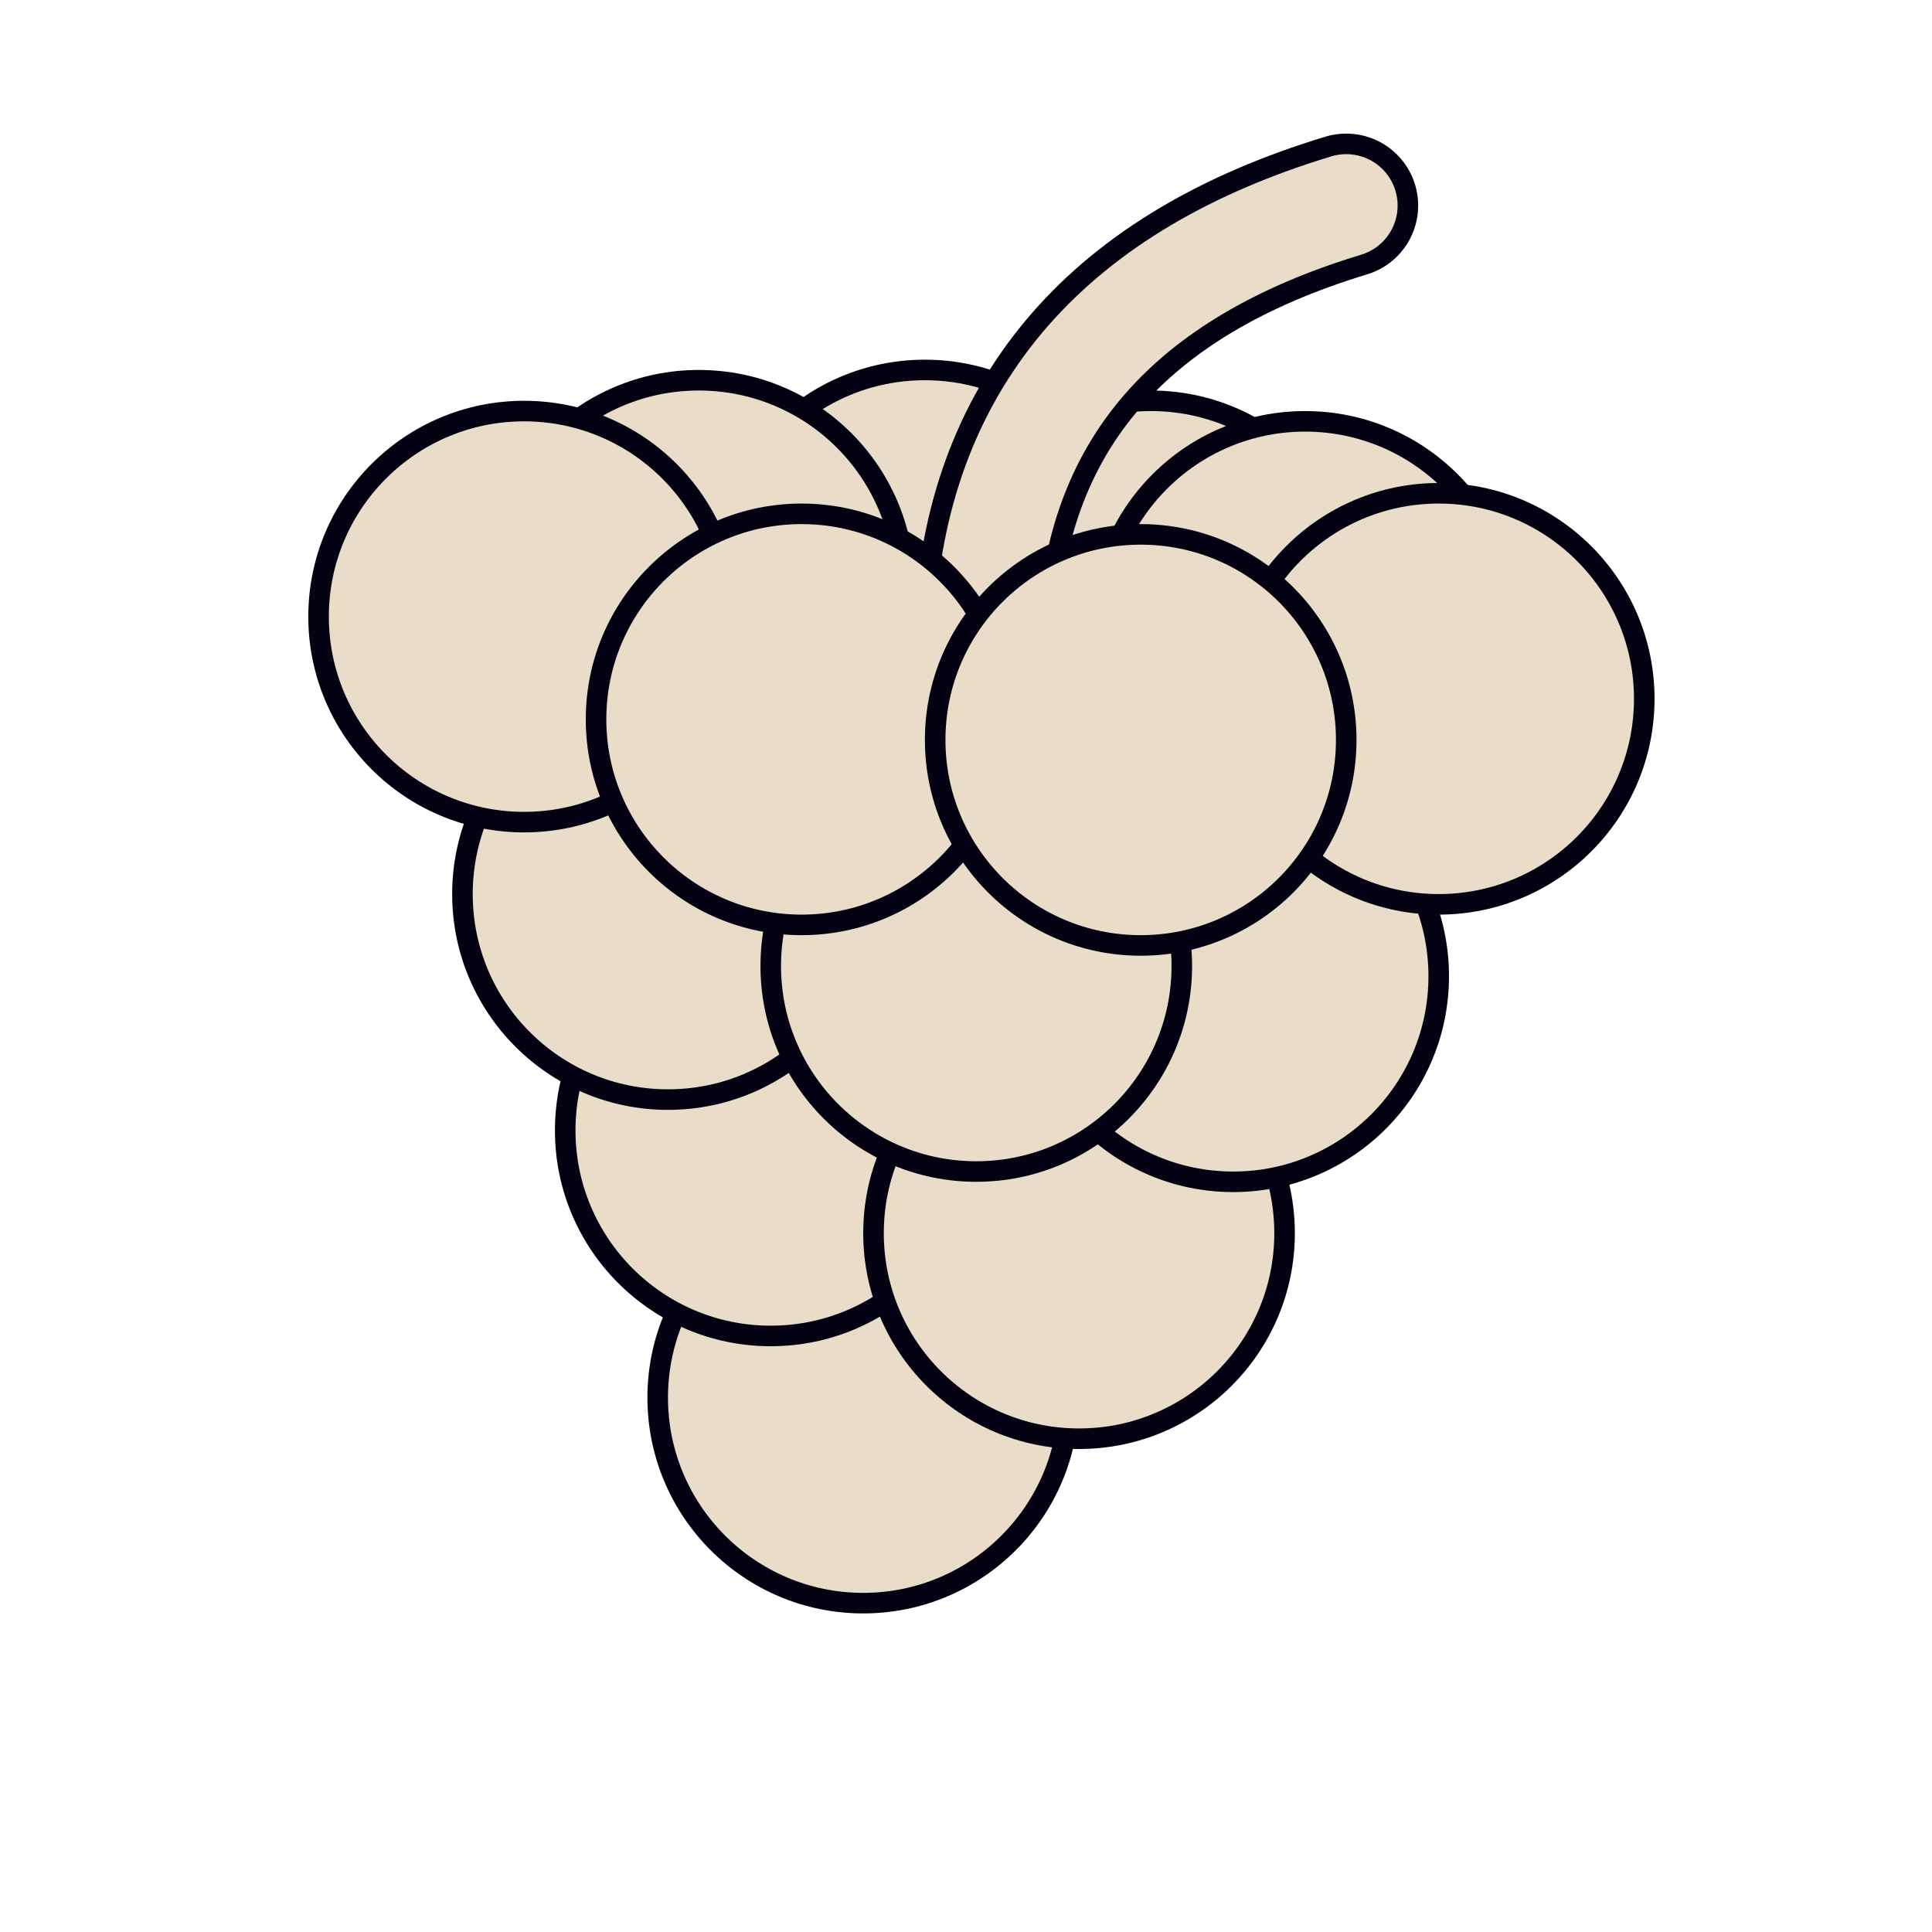
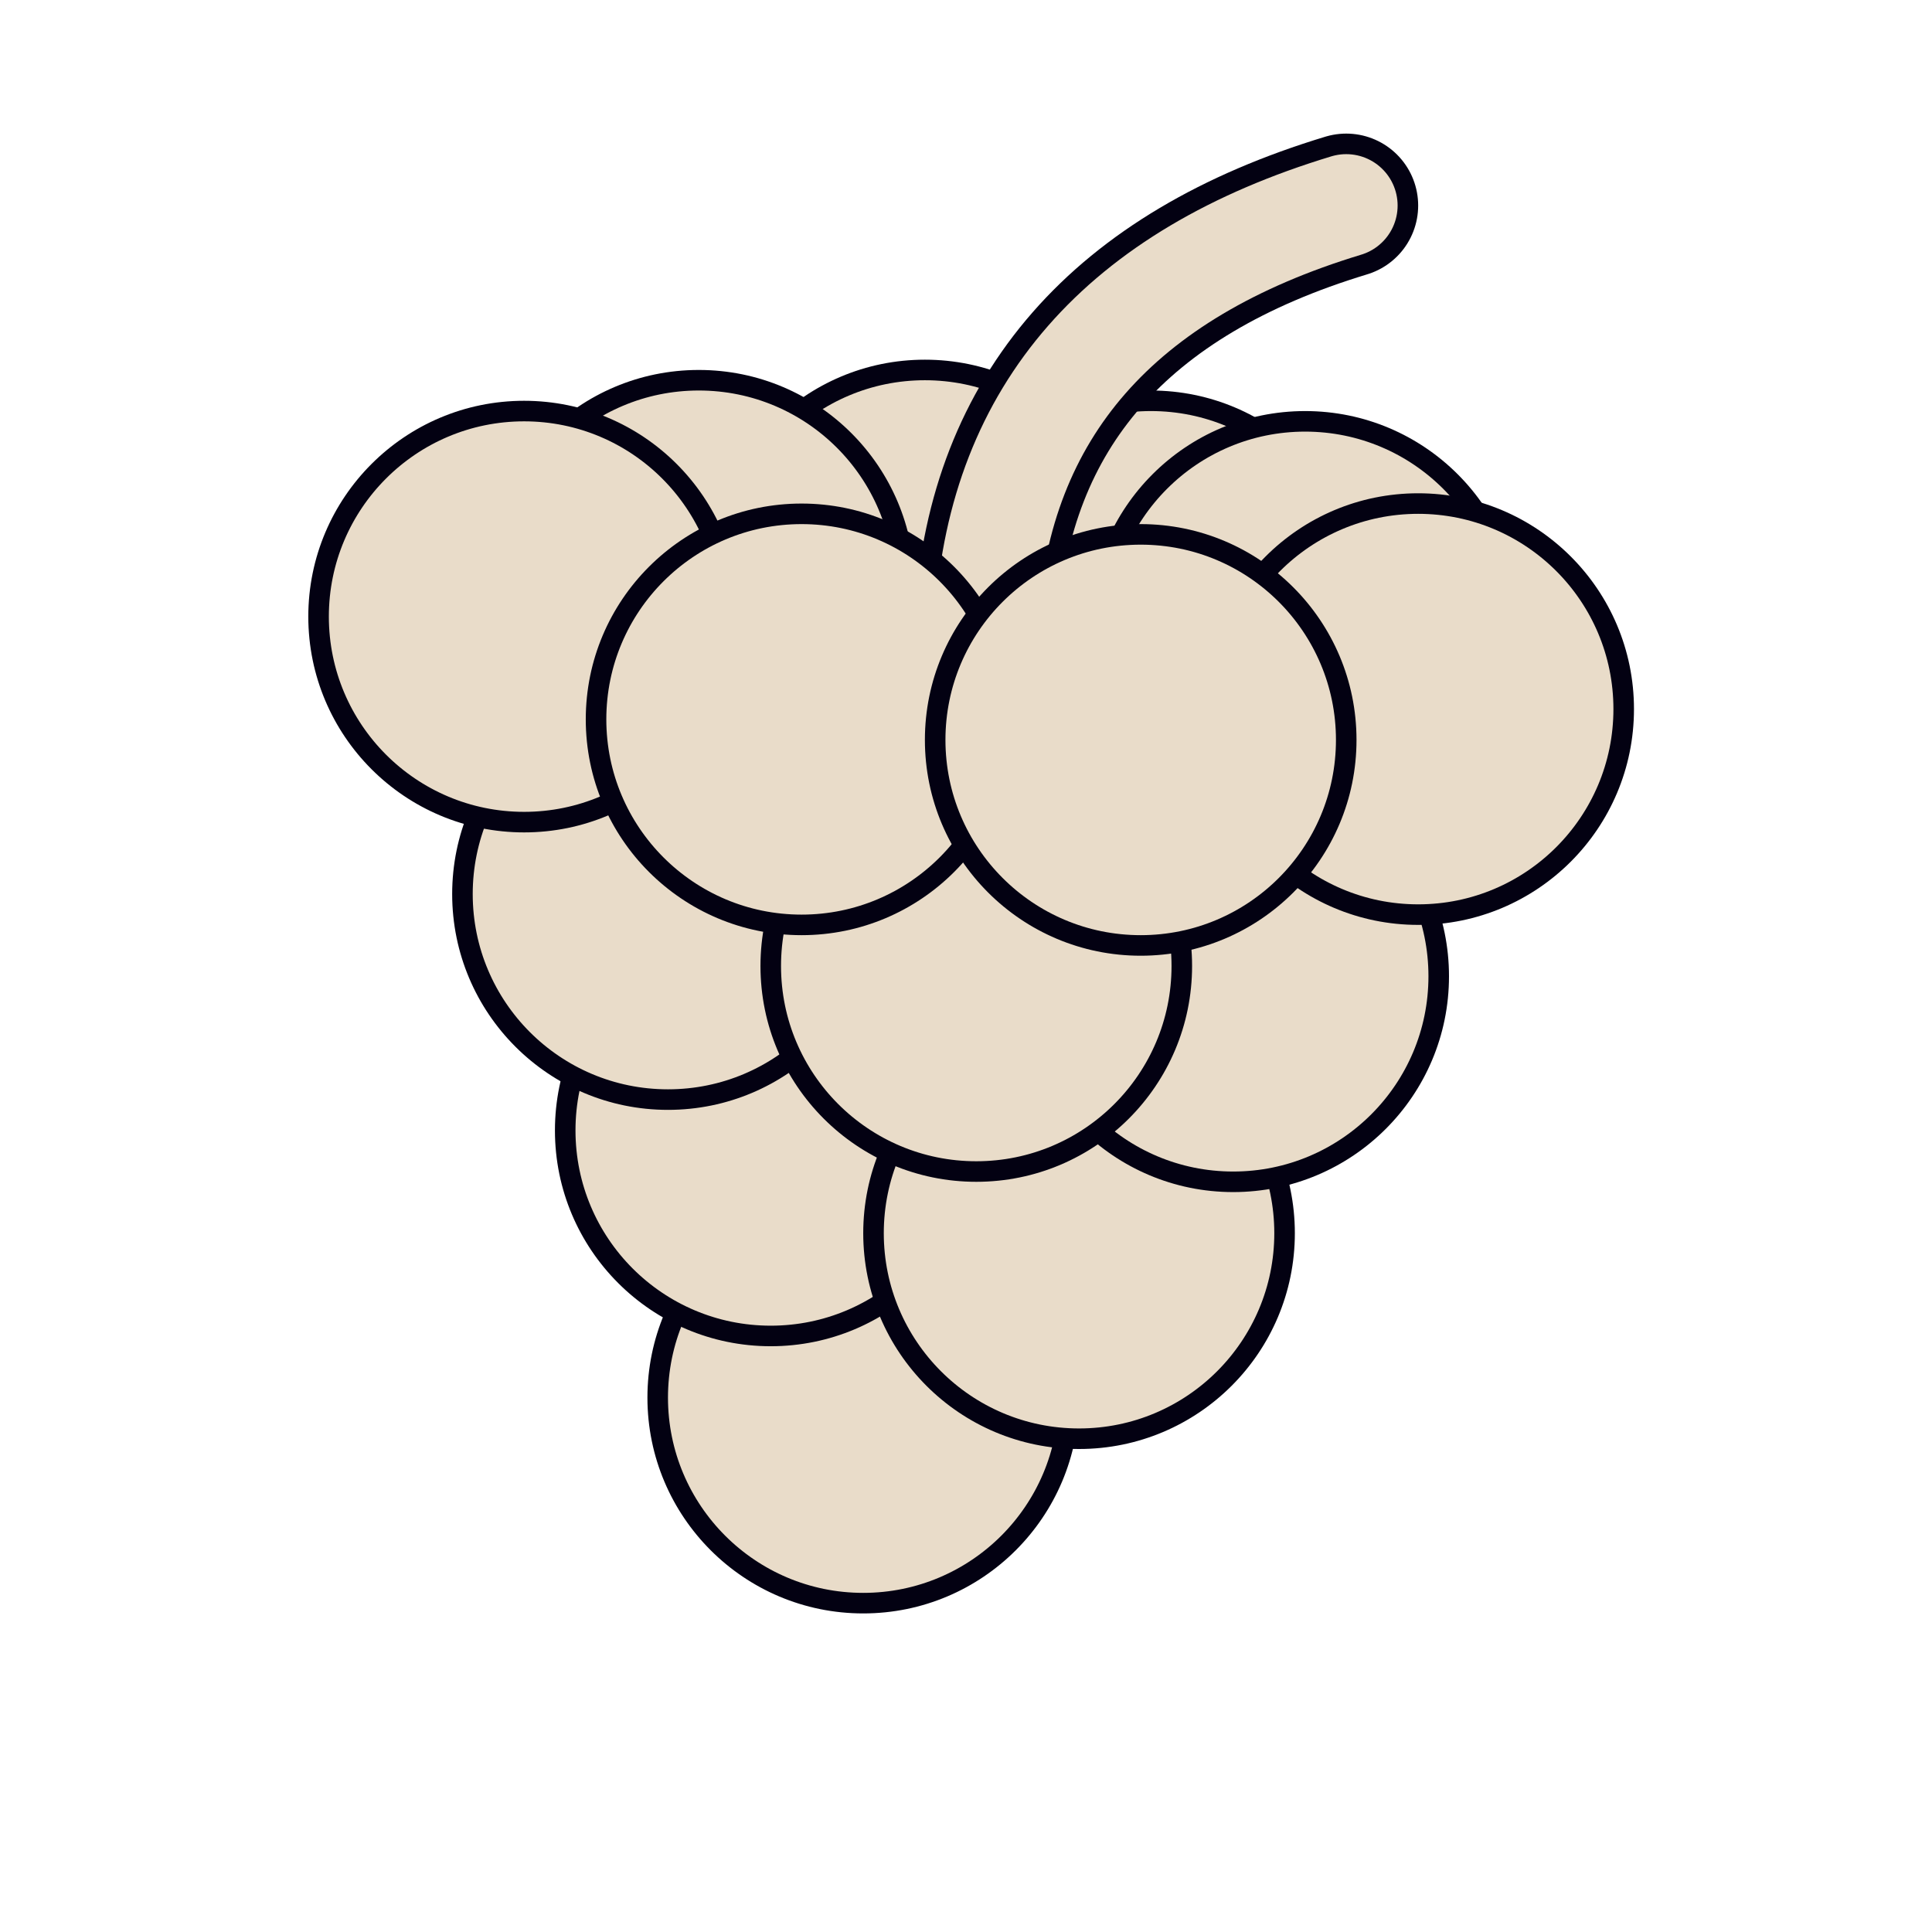
<svg xmlns="http://www.w3.org/2000/svg" width="188" height="188" viewBox="0 0 188 188" stroke="#030112" fill="#E9DCC9" stroke-linecap="round" stroke-width="2">
  <circle cx="84" cy="136" r="20" />
  <circle cx="75" cy="110" r="20" />
  <circle cx="105" cy="120" r="20" />
  <circle cx="65" cy="87" r="20" />
  <circle cx="120" cy="95" r="20" />
  <circle cx="95" cy="94" r="20" />
  <circle cx="90" cy="56" r="20" />
  <circle cx="68" cy="57" r="20" />
  <circle cx="112" cy="59" r="20" />
  <circle cx="127" cy="61" r="20" />
  <path fill="none" stroke-width="14" d="M 96 60 Q 98 30 131 20 " />
  <path class="opposite" fill="none" stroke="#E9DCC9" stroke-width="10" d="M 96 60 Q 98 30 131 20 " />
  <circle cx="51" cy="60" r="20" />
  <circle cx="78" cy="70" r="20" />
-   <circle cx="140" cy="68" r="20" />
+   <circle cx="138" cy="69" r="20" />
  <circle cx="111" cy="72" r="20" />
</svg>
